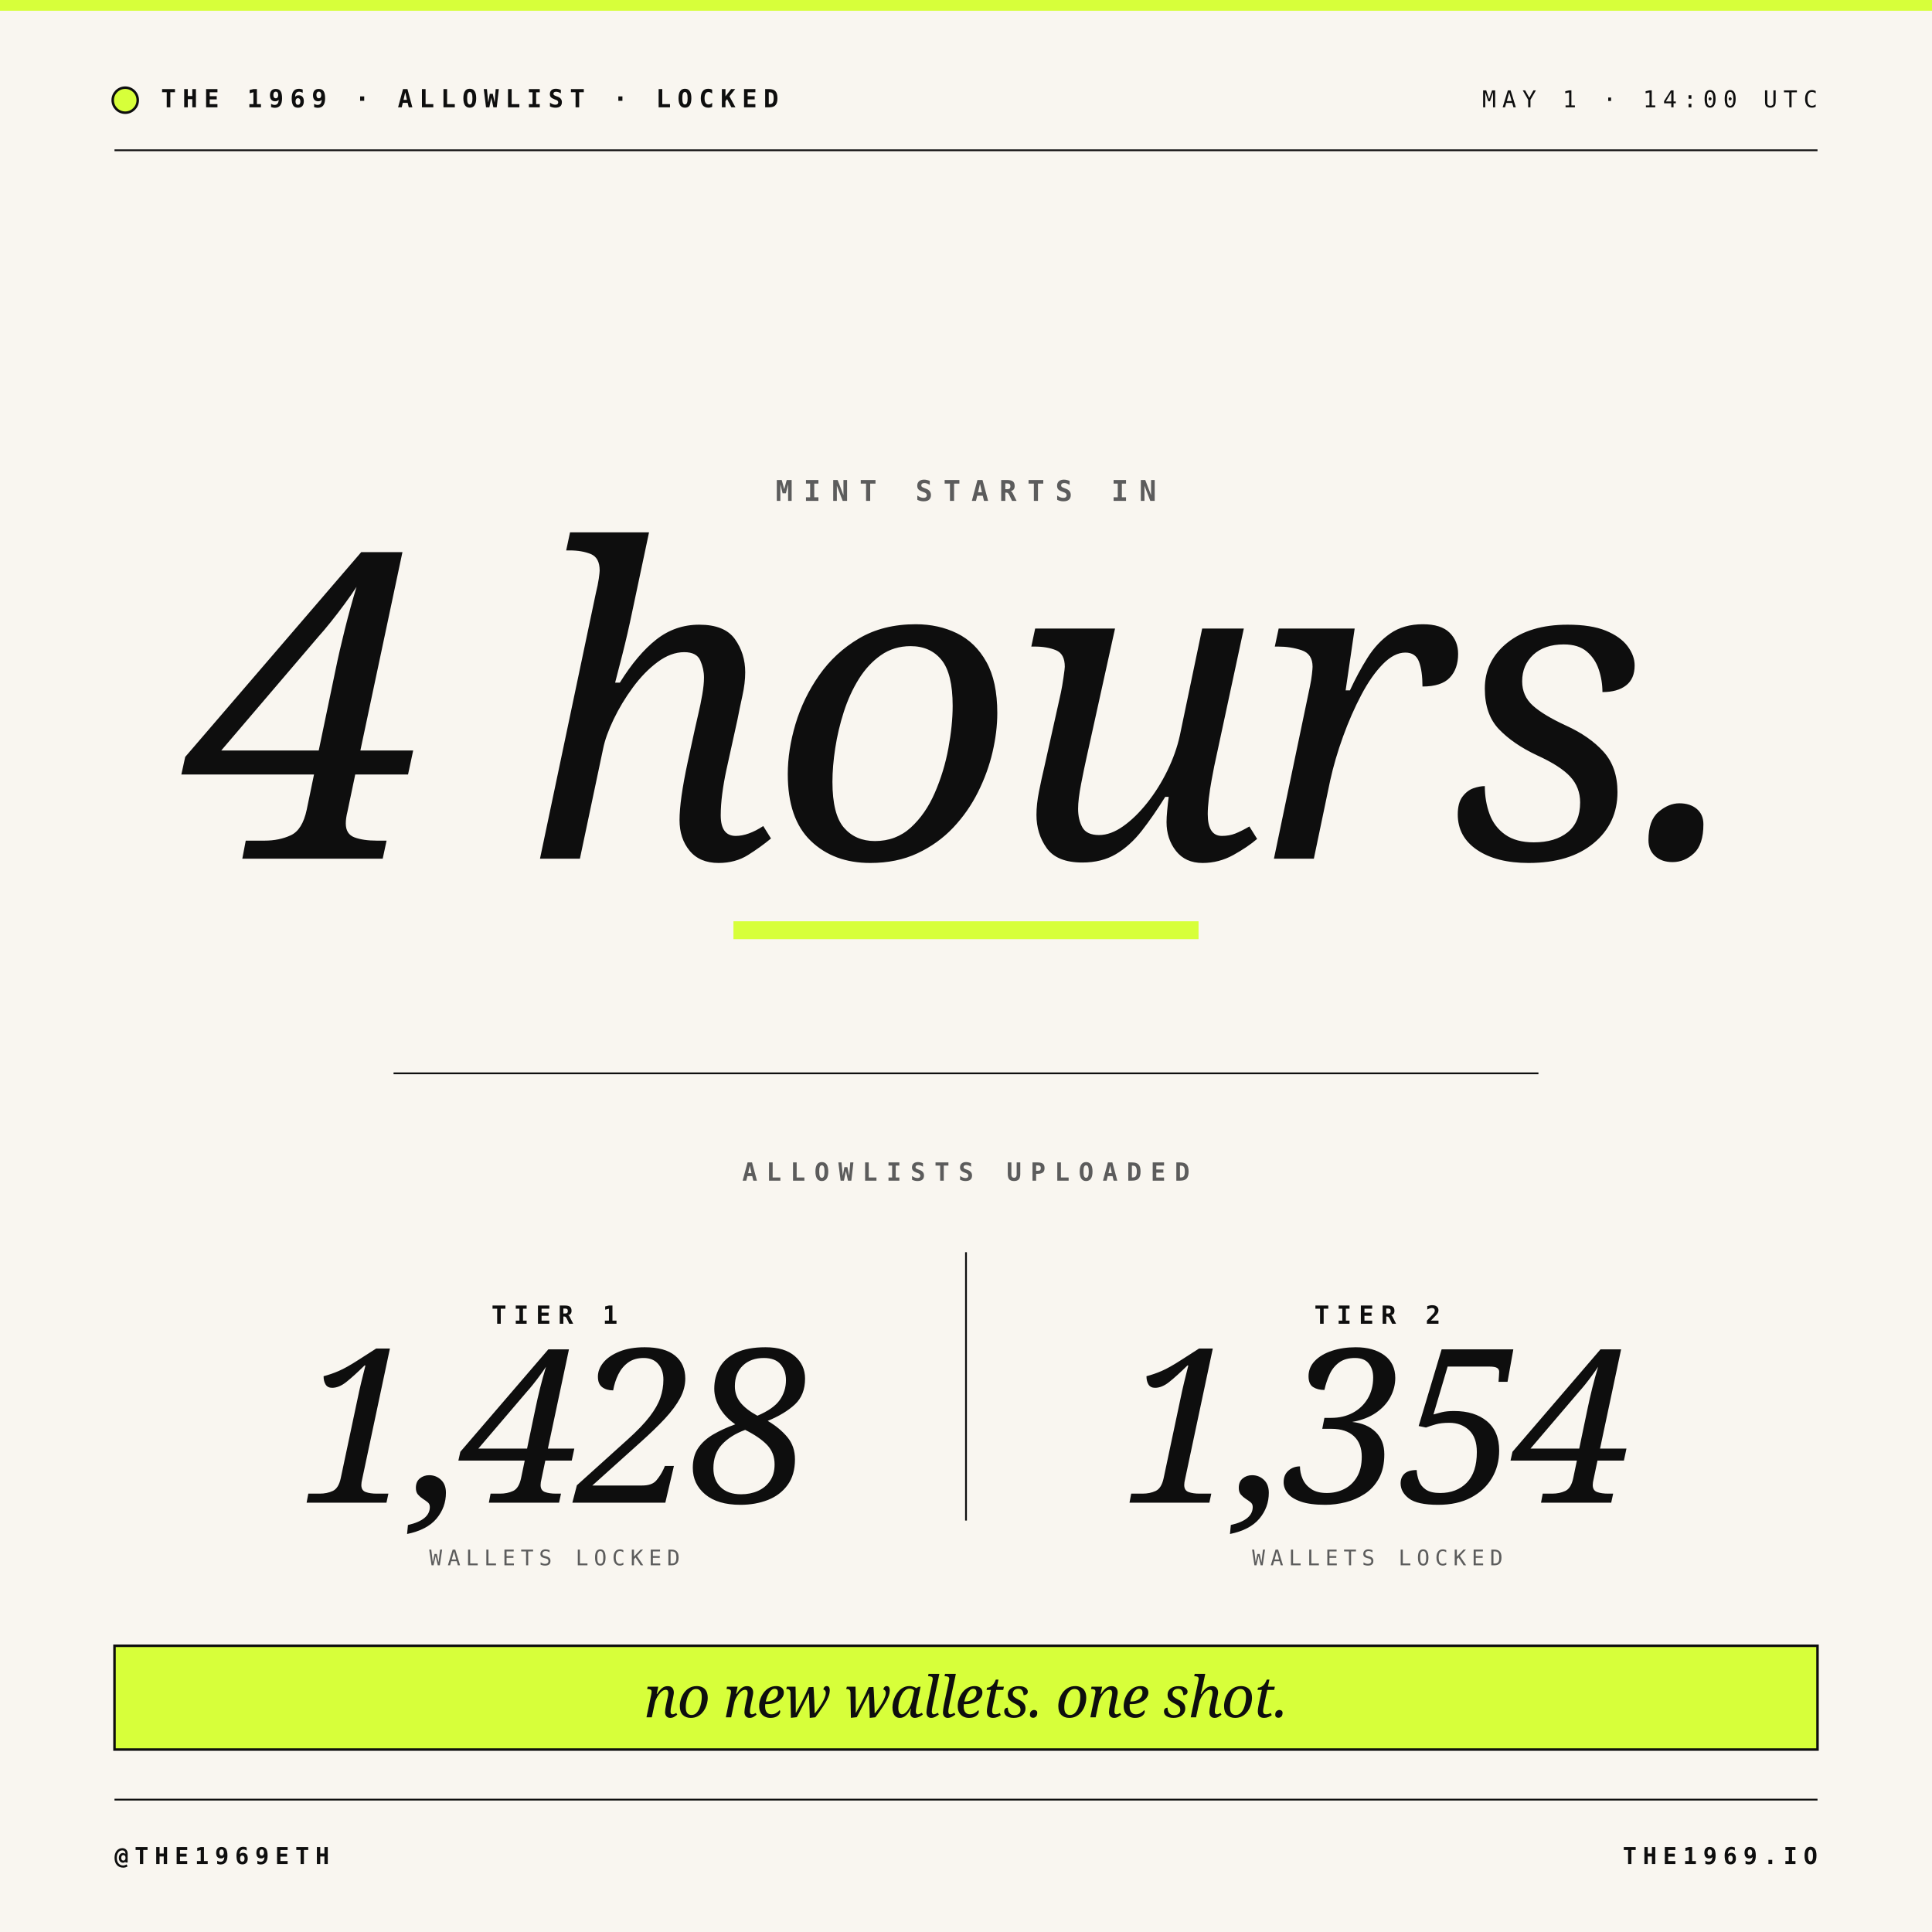
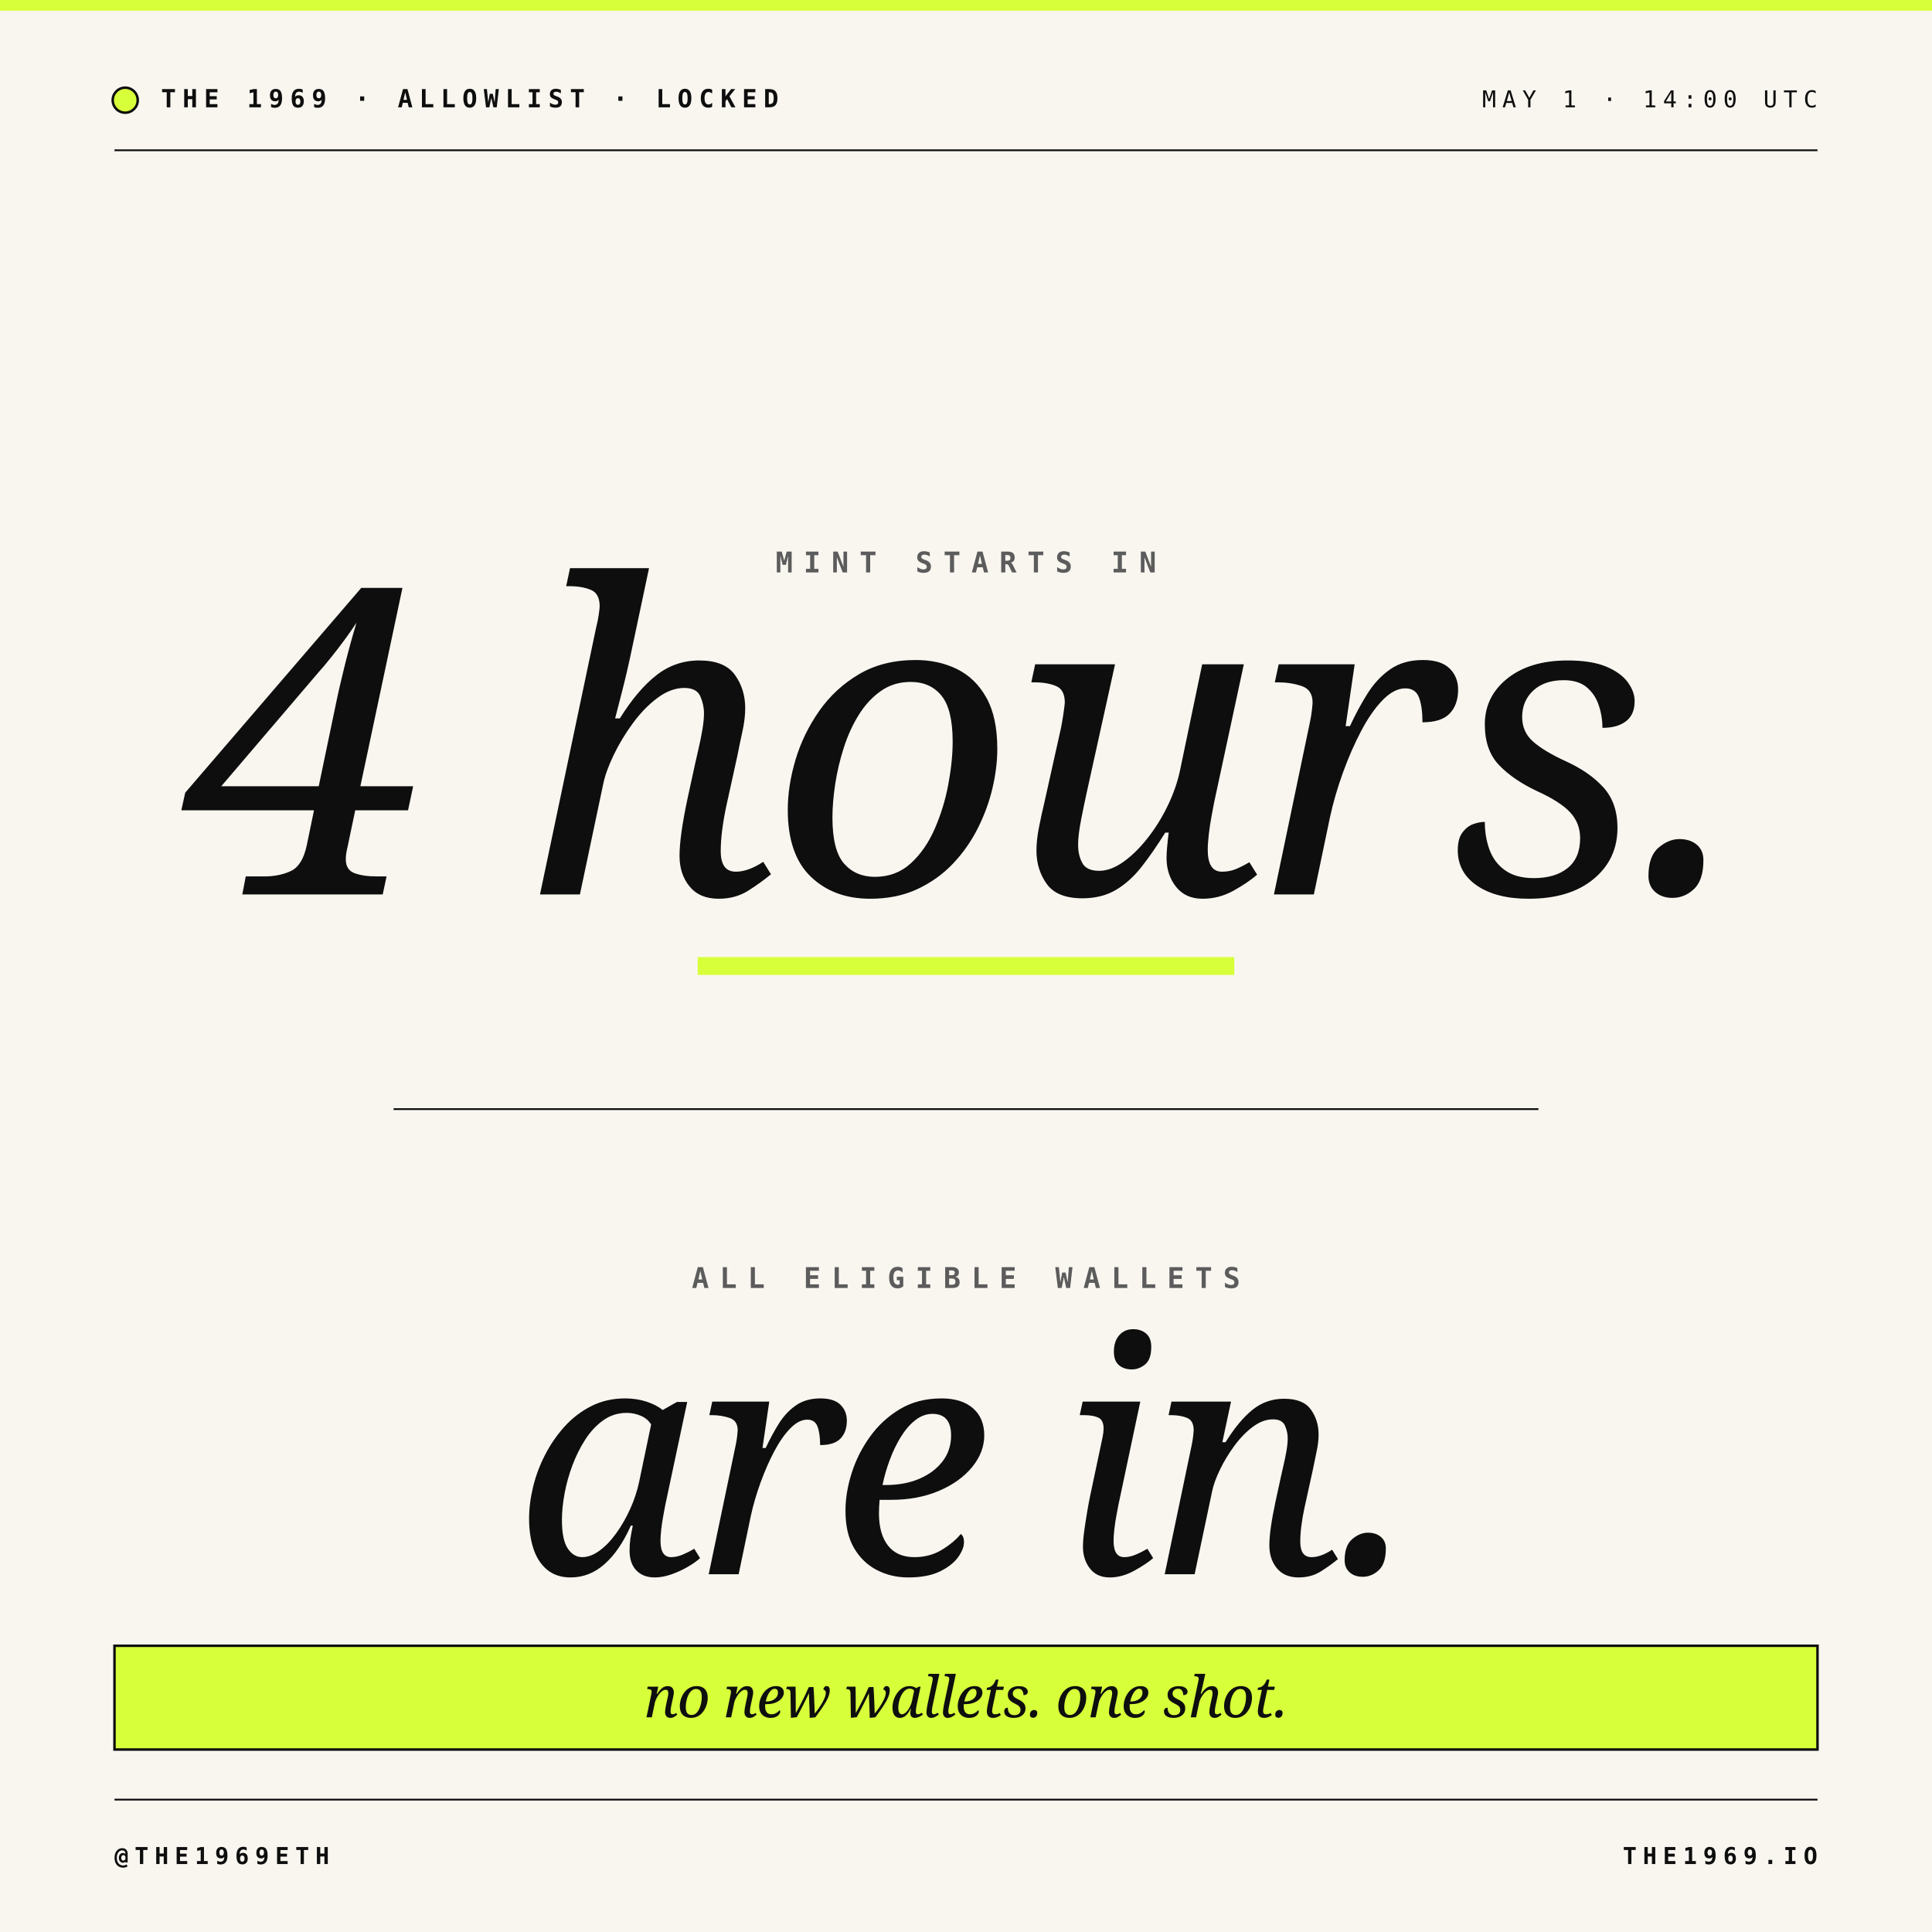
<svg xmlns="http://www.w3.org/2000/svg" viewBox="0 0 1080 1080" width="1080" height="1080" font-family="Inter, system-ui, sans-serif">
  <rect width="1080" height="1080" fill="#F9F6F0" />
  <rect x="0" y="0" width="1080" height="6" fill="#D7FF3A" />
  <line x1="64" y1="84" x2="1016" y2="84" stroke="#0E0E0E" stroke-width="1" />
  <g transform="translate(64, 60)">
    <circle cx="6" cy="-4" r="7" fill="#D7FF3A" stroke="#0E0E0E" stroke-width="1.4" />
    <text x="26" y="0" font-family="ui-monospace, 'JetBrains Mono', monospace" font-size="14" font-weight="700" letter-spacing="3.6" fill="#0E0E0E">THE 1969 · ALLOWLIST · LOCKED</text>
  </g>
  <text x="1016" y="60" text-anchor="end" font-family="ui-monospace, 'JetBrains Mono', monospace" font-size="13" letter-spacing="3.4" fill="#0E0E0E">MAY 1 · 14:00 UTC</text>
-   <g transform="translate(540, 280)">
+   <g transform="translate(540, 320)">
    <text x="0" y="0" text-anchor="middle" font-family="ui-monospace, 'JetBrains Mono', monospace" font-size="16" font-weight="700" letter-spacing="6" fill="#5C5C5C">MINT STARTS IN</text>
-     <text x="0" y="200" text-anchor="middle" font-family="'Instrument Serif', Georgia, serif" font-style="italic" font-weight="500" font-size="240" fill="#0E0E0E" letter-spacing="-5">4 hours.</text>
-     <line x1="-130" y1="240" x2="130" y2="240" stroke="#D7FF3A" stroke-width="10" />
+     <text x="0" y="180" text-anchor="middle" font-family="'Instrument Serif', Georgia, serif" font-style="italic" font-weight="500" font-size="240" fill="#0E0E0E" letter-spacing="-5">4 hours.</text>
+     <line x1="-150" y1="220" x2="150" y2="220" stroke="#D7FF3A" stroke-width="10" />
  </g>
-   <line x1="220" y1="600" x2="860" y2="600" stroke="#0E0E0E" stroke-width="1" />
-   <g transform="translate(0, 660)">
-     <text x="540" y="0" text-anchor="middle" font-family="ui-monospace, 'JetBrains Mono', monospace" font-size="14" font-weight="700" letter-spacing="5" fill="#5C5C5C">ALLOWLISTS UPLOADED</text>
-     <g transform="translate(310, 80)">
-       <text x="0" y="0" text-anchor="middle" font-family="ui-monospace, 'JetBrains Mono', monospace" font-size="14" font-weight="700" letter-spacing="4" fill="#0E0E0E">TIER 1</text>
-       <text x="0" y="100" text-anchor="middle" font-family="'Instrument Serif', Georgia, serif" font-style="italic" font-weight="500" font-size="120" fill="#0E0E0E" letter-spacing="-3">1,428</text>
-       <text x="0" y="135" text-anchor="middle" font-family="ui-monospace, 'JetBrains Mono', monospace" font-size="12" letter-spacing="3" fill="#5C5C5C">WALLETS LOCKED</text>
-     </g>
-     <line x1="540" y1="40" x2="540" y2="190" stroke="#0E0E0E" stroke-width="1" />
-     <g transform="translate(770, 80)">
-       <text x="0" y="0" text-anchor="middle" font-family="ui-monospace, 'JetBrains Mono', monospace" font-size="14" font-weight="700" letter-spacing="4" fill="#0E0E0E">TIER 2</text>
-       <text x="0" y="100" text-anchor="middle" font-family="'Instrument Serif', Georgia, serif" font-style="italic" font-weight="500" font-size="120" fill="#0E0E0E" letter-spacing="-3">1,354</text>
-       <text x="0" y="135" text-anchor="middle" font-family="ui-monospace, 'JetBrains Mono', monospace" font-size="12" letter-spacing="3" fill="#5C5C5C">WALLETS LOCKED</text>
-     </g>
+   <line x1="220" y1="620" x2="860" y2="620" stroke="#0E0E0E" stroke-width="1" />
+   <g transform="translate(540, 720)">
+     <text x="0" y="0" text-anchor="middle" font-family="ui-monospace, 'JetBrains Mono', monospace" font-size="16" font-weight="700" letter-spacing="6" fill="#5C5C5C">ALL ELIGIBLE WALLETS</text>
+     <text x="0" y="160" text-anchor="middle" font-family="'Instrument Serif', Georgia, serif" font-style="italic" font-weight="500" font-size="180" fill="#0E0E0E" letter-spacing="-4">are in.</text>
  </g>
  <g transform="translate(64, 920)">
    <rect x="0" y="0" width="952" height="58" fill="#D7FF3A" stroke="#0E0E0E" stroke-width="1.4" />
    <text x="476" y="40" text-anchor="middle" font-family="'Instrument Serif', Georgia, serif" font-style="italic" font-weight="500" font-size="32" fill="#0E0E0E" letter-spacing="-0.5">no new wallets. one shot.</text>
  </g>
  <line x1="64" y1="1006" x2="1016" y2="1006" stroke="#0E0E0E" stroke-width="1" />
  <text x="64" y="1042" font-family="ui-monospace, 'JetBrains Mono', monospace" font-size="13" font-weight="700" letter-spacing="3.4" fill="#0E0E0E">@THE1969ETH</text>
  <text x="1016" y="1042" text-anchor="end" font-family="ui-monospace, 'JetBrains Mono', monospace" font-size="13" font-weight="700" letter-spacing="3.4" fill="#0E0E0E">THE1969.IO</text>
</svg>
